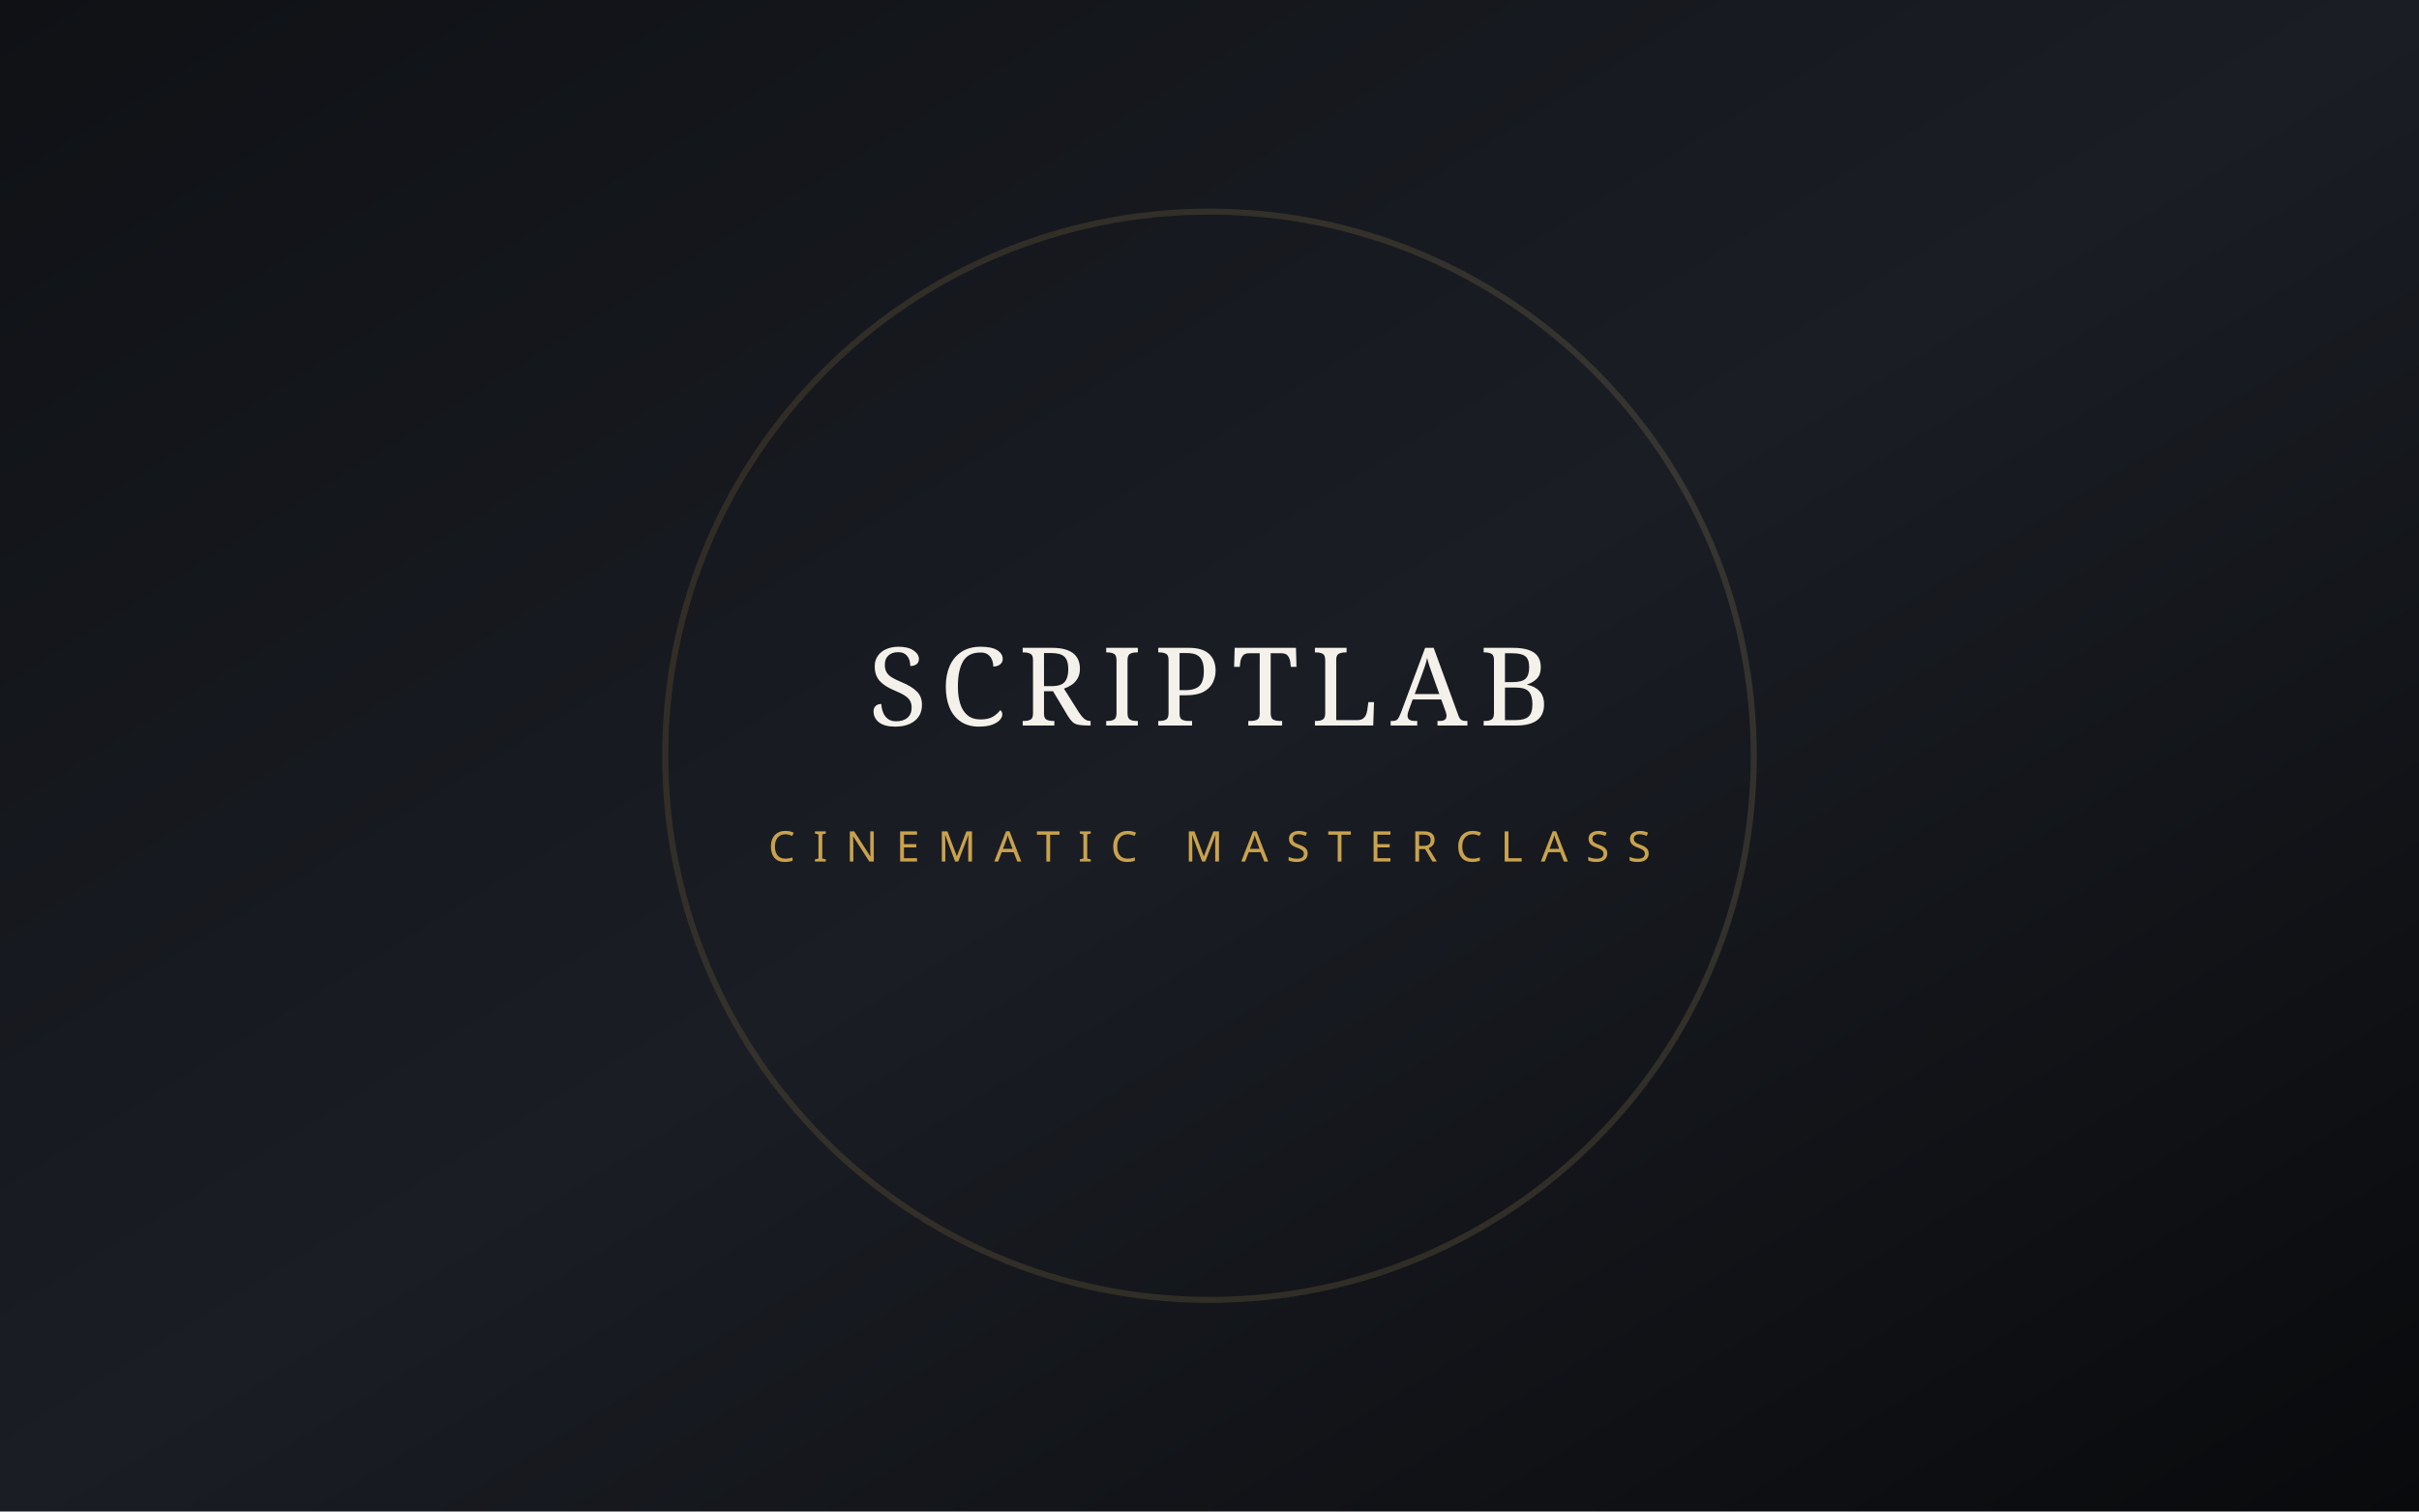
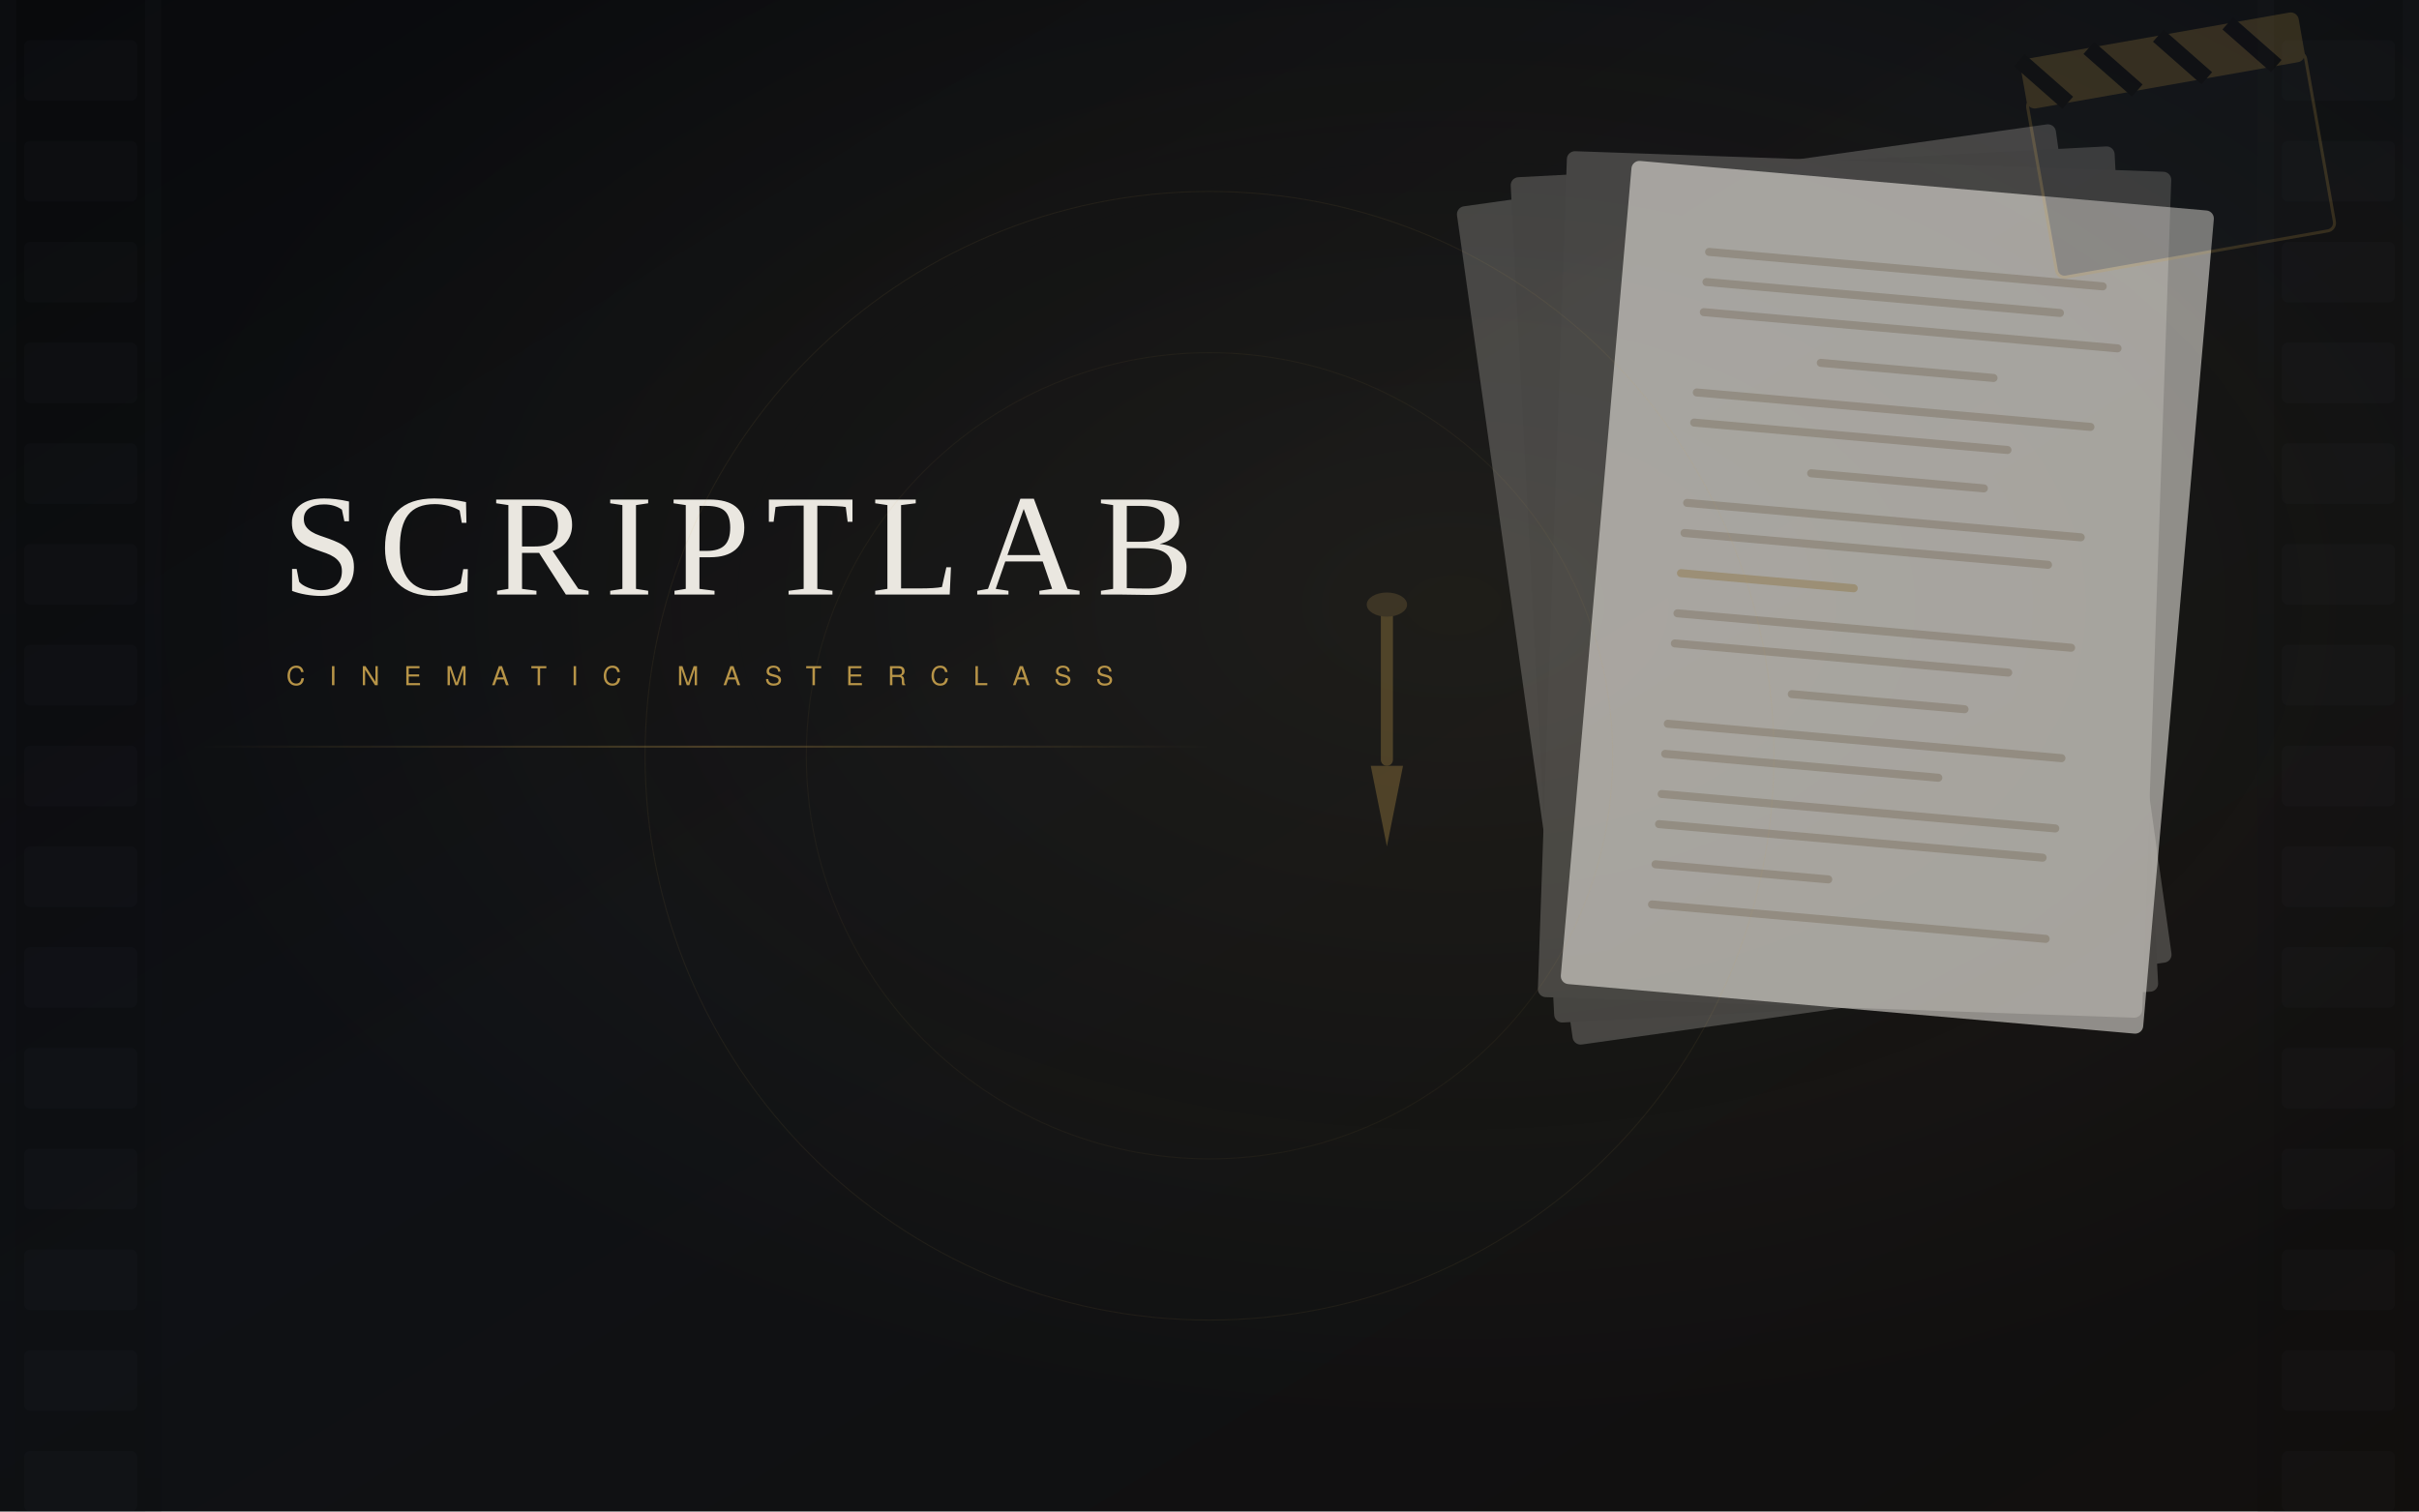
- <svg xmlns="http://www.w3.org/2000/svg" width="800" height="500" viewBox="0 0 800 500">
+ <svg xmlns="http://www.w3.org/2000/svg" width="1200" height="750" viewBox="0 0 1200 750">
  <defs>
    <linearGradient id="bg" x1="0%" y1="0%" x2="100%" y2="100%">
-       <stop offset="0%" stop-color="#0f1115" />
-       <stop offset="50%" stop-color="#1a1d24" />
-       <stop offset="100%" stop-color="#090a0c" />
+       <stop offset="0%" stop-color="#090a0c" />
+       <stop offset="45%" stop-color="#0f1115" />
+       <stop offset="100%" stop-color="#12100e" />
    </linearGradient>
-     <linearGradient id="gold" x1="0%" y1="0%" x2="100%" y2="0%">
-       <stop offset="0%" stop-color="#c9a24d" />
-       <stop offset="100%" stop-color="#dfc27d" />
+     <linearGradient id="glow" x1="0%" y1="0%" x2="100%" y2="0%">
+       <stop offset="0%" stop-color="#c9a24d" stop-opacity="0" />
+       <stop offset="50%" stop-color="#c9a24d" stop-opacity="0.6" />
+       <stop offset="100%" stop-color="#c9a24d" stop-opacity="0" />
    </linearGradient>
+     <linearGradient id="filmGrad" x1="0%" y1="0%" x2="0%" y2="100%">
+       <stop offset="0%" stop-color="#1a1d24" />
+       <stop offset="100%" stop-color="#0a0b0d" />
+     </linearGradient>
+     <radialGradient id="spotlight" cx="60%" cy="40%" r="55%">
+       <stop offset="0%" stop-color="#c9a24d" stop-opacity="0.08" />
+       <stop offset="100%" stop-color="#c9a24d" stop-opacity="0" />
+     </radialGradient>
+     <filter id="blur">
+       <feGaussianBlur stdDeviation="2" />
+     </filter>
  </defs>
-   <rect width="800" height="500" fill="url(#bg)" />
-   <circle cx="400" cy="250" r="180" fill="none" stroke="url(#gold)" stroke-width="2" opacity="0.15" />
-   <text x="400" y="240" font-family="Georgia, serif" font-size="36" fill="#f4f1ea" text-anchor="middle" letter-spacing="4">SCRIPTLAB</text>
-   <text x="400" y="285" font-family="system-ui, sans-serif" font-size="14" fill="#c9a24d" text-anchor="middle" letter-spacing="6">CINEMATIC MASTERCLASS</text>
+   <rect width="1200" height="750" fill="url(#bg)" />
+   <rect width="1200" height="750" fill="url(#spotlight)" />
+   <g opacity="0.18">
+     <rect x="0" y="0" width="80" height="750" fill="url(#filmGrad)" />
+     <rect x="8" y="0" width="64" height="750" fill="#0a0b0d" />
+     <rect x="12" y="20" width="56" height="30" rx="3" fill="#1a1d24" />
+     <rect x="12" y="70" width="56" height="30" rx="3" fill="#1a1d24" />
+     <rect x="12" y="120" width="56" height="30" rx="3" fill="#1a1d24" />
+     <rect x="12" y="170" width="56" height="30" rx="3" fill="#1a1d24" />
+     <rect x="12" y="220" width="56" height="30" rx="3" fill="#1a1d24" />
+     <rect x="12" y="270" width="56" height="30" rx="3" fill="#1a1d24" />
+     <rect x="12" y="320" width="56" height="30" rx="3" fill="#1a1d24" />
+     <rect x="12" y="370" width="56" height="30" rx="3" fill="#1a1d24" />
+     <rect x="12" y="420" width="56" height="30" rx="3" fill="#1a1d24" />
+     <rect x="12" y="470" width="56" height="30" rx="3" fill="#1a1d24" />
+     <rect x="12" y="520" width="56" height="30" rx="3" fill="#1a1d24" />
+     <rect x="12" y="570" width="56" height="30" rx="3" fill="#1a1d24" />
+     <rect x="12" y="620" width="56" height="30" rx="3" fill="#1a1d24" />
+     <rect x="12" y="670" width="56" height="30" rx="3" fill="#1a1d24" />
+     <rect x="12" y="720" width="56" height="30" rx="3" fill="#1a1d24" />
+   </g>
+   <g opacity="0.18">
+     <rect x="1120" y="0" width="80" height="750" fill="url(#filmGrad)" />
+     <rect x="1128" y="0" width="64" height="750" fill="#0a0b0d" />
+     <rect x="1132" y="20" width="56" height="30" rx="3" fill="#1a1d24" />
+     <rect x="1132" y="70" width="56" height="30" rx="3" fill="#1a1d24" />
+     <rect x="1132" y="120" width="56" height="30" rx="3" fill="#1a1d24" />
+     <rect x="1132" y="170" width="56" height="30" rx="3" fill="#1a1d24" />
+     <rect x="1132" y="220" width="56" height="30" rx="3" fill="#1a1d24" />
+     <rect x="1132" y="270" width="56" height="30" rx="3" fill="#1a1d24" />
+     <rect x="1132" y="320" width="56" height="30" rx="3" fill="#1a1d24" />
+     <rect x="1132" y="370" width="56" height="30" rx="3" fill="#1a1d24" />
+     <rect x="1132" y="420" width="56" height="30" rx="3" fill="#1a1d24" />
+     <rect x="1132" y="470" width="56" height="30" rx="3" fill="#1a1d24" />
+     <rect x="1132" y="520" width="56" height="30" rx="3" fill="#1a1d24" />
+     <rect x="1132" y="570" width="56" height="30" rx="3" fill="#1a1d24" />
+     <rect x="1132" y="620" width="56" height="30" rx="3" fill="#1a1d24" />
+     <rect x="1132" y="670" width="56" height="30" rx="3" fill="#1a1d24" />
+     <rect x="1132" y="720" width="56" height="30" rx="3" fill="#1a1d24" />
+   </g>
+   <g opacity="0.22">
+     <rect x="750" y="80" width="300" height="420" rx="4" fill="#f4f1ea" transform="rotate(-8, 900, 290)" />
+     <rect x="760" y="80" width="300" height="420" rx="4" fill="#ede8de" transform="rotate(-3, 910, 290)" />
+     <rect x="770" y="80" width="300" height="420" rx="4" fill="#f4f1ea" transform="rotate(2, 920, 290)" />
+   </g>
+   <g opacity="0.55" transform="rotate(5, 920, 310)">
+     <rect x="790" y="90" width="290" height="410" rx="4" fill="#f4f1ea" />
+     <rect x="830" y="130" width="200" height="4" rx="2" fill="#b8a890" opacity="0.6" />
+     <rect x="830" y="145" width="180" height="4" rx="2" fill="#b8a890" opacity="0.6" />
+     <rect x="830" y="160" width="210" height="4" rx="2" fill="#b8a890" opacity="0.6" />
+     <rect x="890" y="180" width="90" height="4" rx="2" fill="#b8a890" opacity="0.6" />
+     <rect x="830" y="200" width="200" height="4" rx="2" fill="#b8a890" opacity="0.6" />
+     <rect x="830" y="215" width="160" height="4" rx="2" fill="#b8a890" opacity="0.6" />
+     <rect x="890" y="235" width="90" height="4" rx="2" fill="#b8a890" opacity="0.6" />
+     <rect x="830" y="255" width="200" height="4" rx="2" fill="#b8a890" opacity="0.6" />
+     <rect x="830" y="270" width="185" height="4" rx="2" fill="#b8a890" opacity="0.6" />
+     <rect x="830" y="290" width="90" height="4" rx="2" fill="#c9a24d" opacity="0.5" />
+     <rect x="830" y="310" width="200" height="4" rx="2" fill="#b8a890" opacity="0.6" />
+     <rect x="830" y="325" width="170" height="4" rx="2" fill="#b8a890" opacity="0.6" />
+     <rect x="890" y="345" width="90" height="4" rx="2" fill="#b8a890" opacity="0.6" />
+     <rect x="830" y="365" width="200" height="4" rx="2" fill="#b8a890" opacity="0.6" />
+     <rect x="830" y="380" width="140" height="4" rx="2" fill="#b8a890" opacity="0.6" />
+     <rect x="830" y="400" width="200" height="4" rx="2" fill="#b8a890" opacity="0.6" />
+     <rect x="830" y="415" width="195" height="4" rx="2" fill="#b8a890" opacity="0.6" />
+     <rect x="830" y="435" width="90" height="4" rx="2" fill="#b8a890" opacity="0.6" />
+     <rect x="830" y="455" width="200" height="4" rx="2" fill="#b8a890" opacity="0.6" />
+   </g>
+   <g opacity="0.3" transform="translate(680, 380)">
+     <polygon points="0,0 8,40 16,0" fill="#c9a24d" />
+     <rect x="5" y="-80" width="6" height="80" rx="3" fill="#c9a24d" />
+     <ellipse cx="8" cy="-80" rx="10" ry="6" fill="#8a7040" />
+   </g>
+   <rect x="100" y="370" width="500" height="1" fill="url(#glow)" opacity="0.5" />
+   <g opacity="0.2" transform="translate(1000, 20) rotate(-10)">
+     <rect x="0" y="30" width="140" height="90" rx="4" fill="#1a1d24" stroke="#c9a24d" stroke-width="1.5" />
+     <rect x="0" y="10" width="140" height="25" rx="4" fill="#c9a24d" />
+     <line x1="0" y1="10" x2="20" y2="35" stroke="#090a0c" stroke-width="8" />
+     <line x1="35" y1="10" x2="55" y2="35" stroke="#090a0c" stroke-width="8" />
+     <line x1="70" y1="10" x2="90" y2="35" stroke="#090a0c" stroke-width="8" />
+     <line x1="105" y1="10" x2="125" y2="35" stroke="#090a0c" stroke-width="8" />
+   </g>
+   <text x="140" y="295" font-family="Georgia, 'Times New Roman', serif" font-size="72" fill="#f4f1ea" letter-spacing="8" font-weight="400" opacity="0.95">SCRIPTLAB</text>
+   <text x="142" y="340" font-family="system-ui, 'Helvetica Neue', sans-serif" font-size="13" fill="#c9a24d" letter-spacing="12" text-transform="uppercase" opacity="0.9">CINEMATIC MASTERCLASS</text>
+   <circle cx="600" cy="375" r="280" fill="none" stroke="#c9a24d" stroke-width="0.5" opacity="0.08" />
+   <circle cx="600" cy="375" r="200" fill="none" stroke="#c9a24d" stroke-width="0.5" opacity="0.06" />
</svg>
